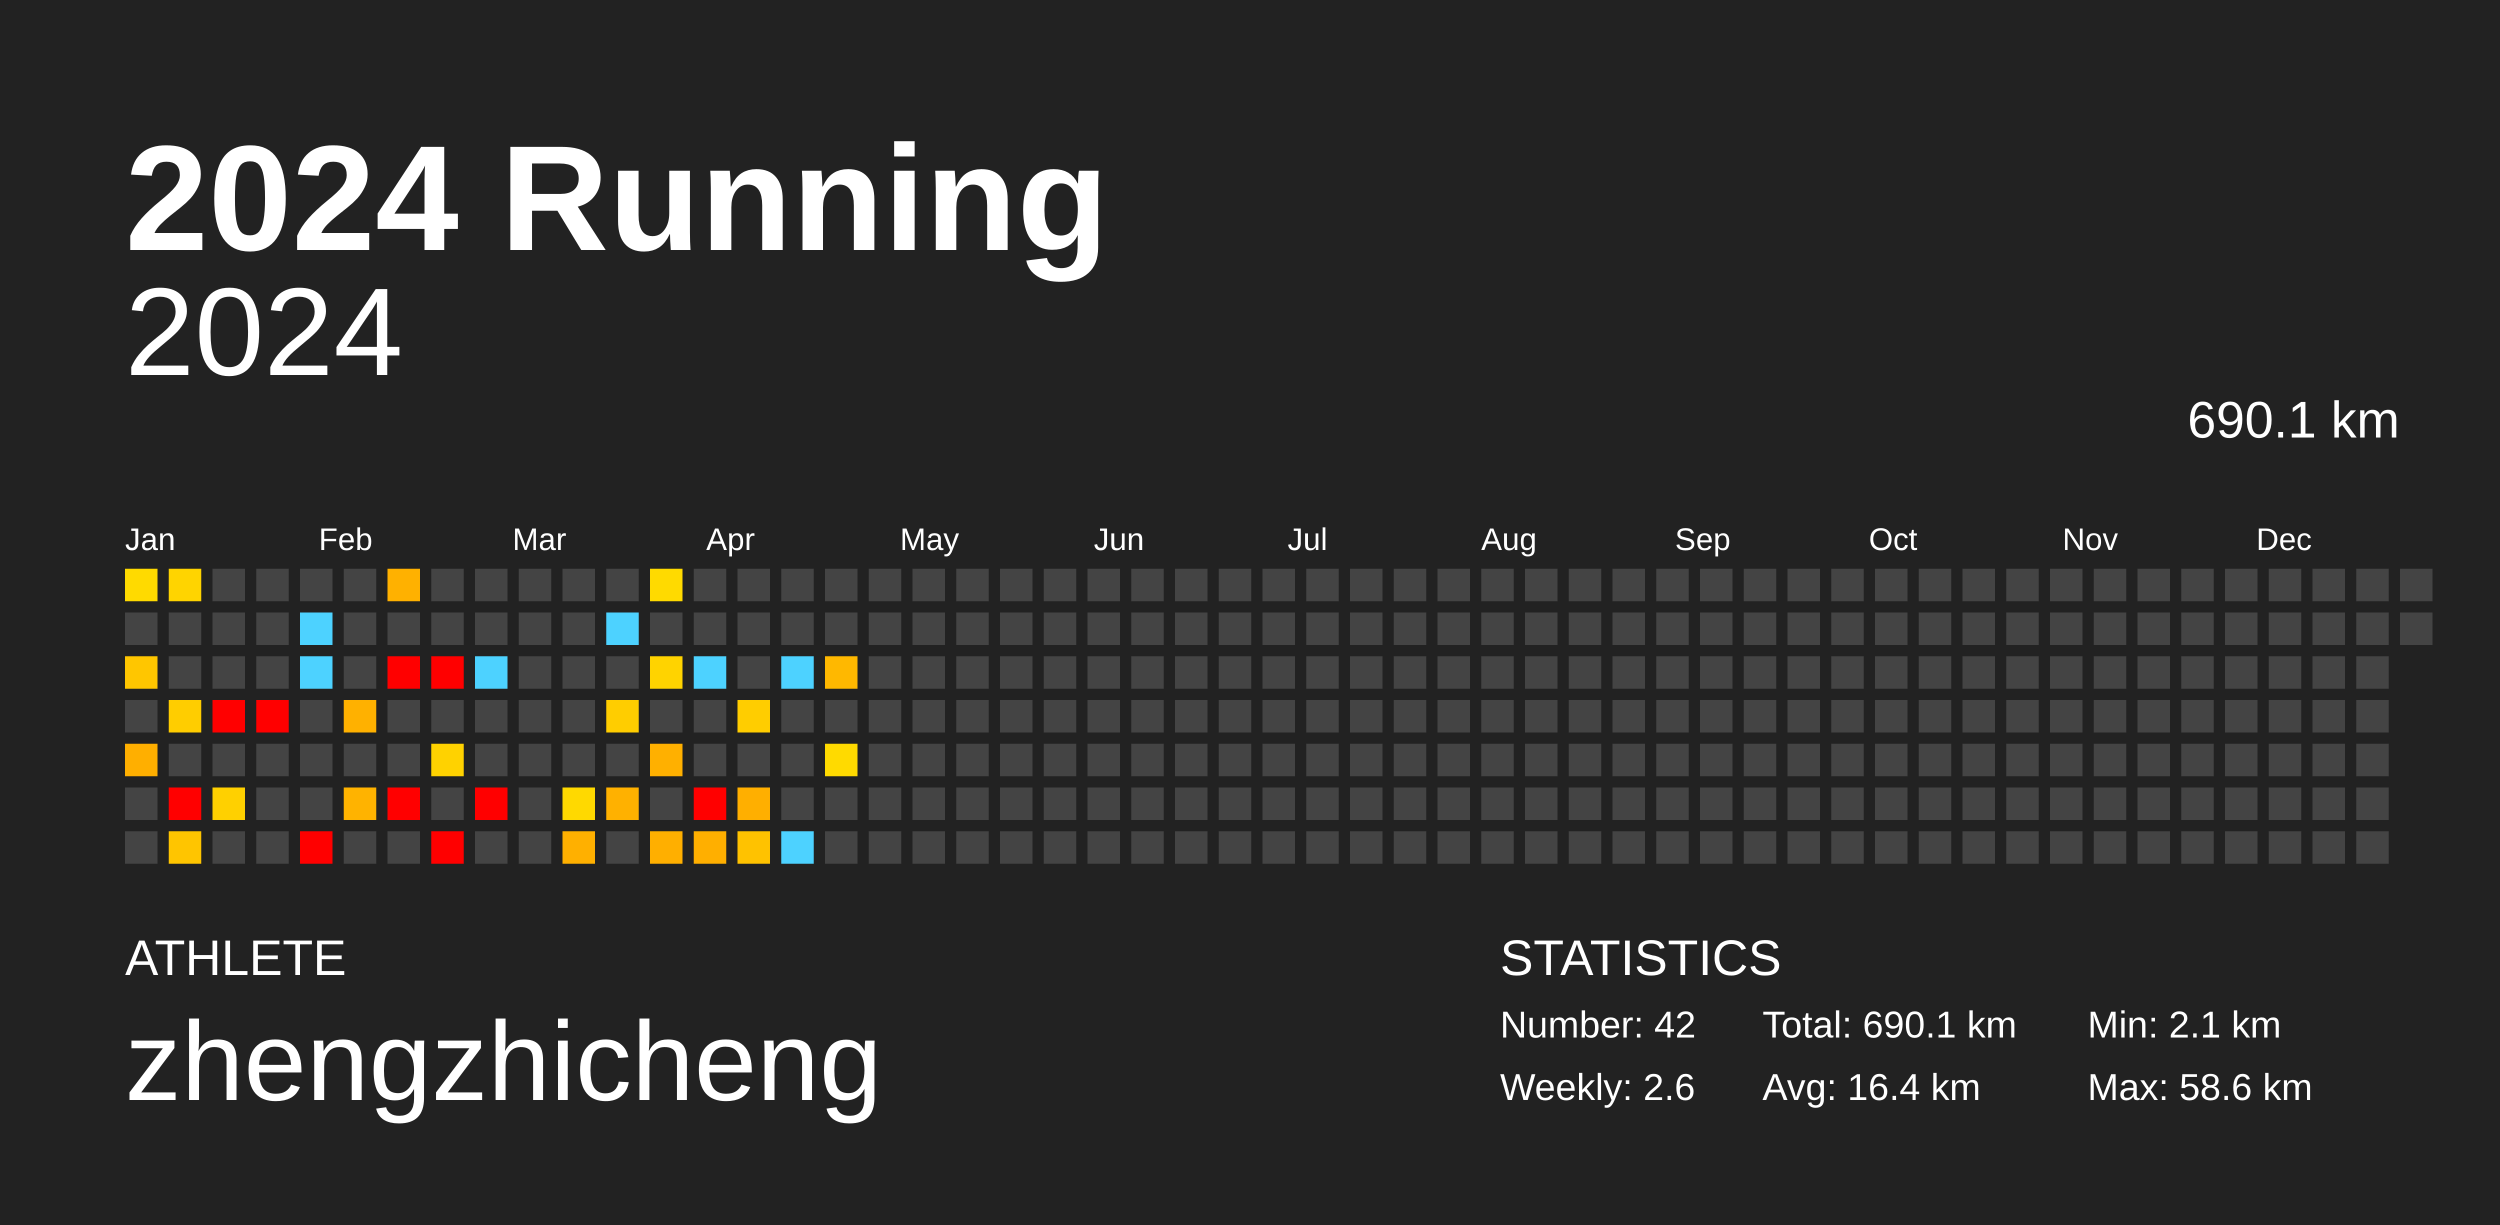
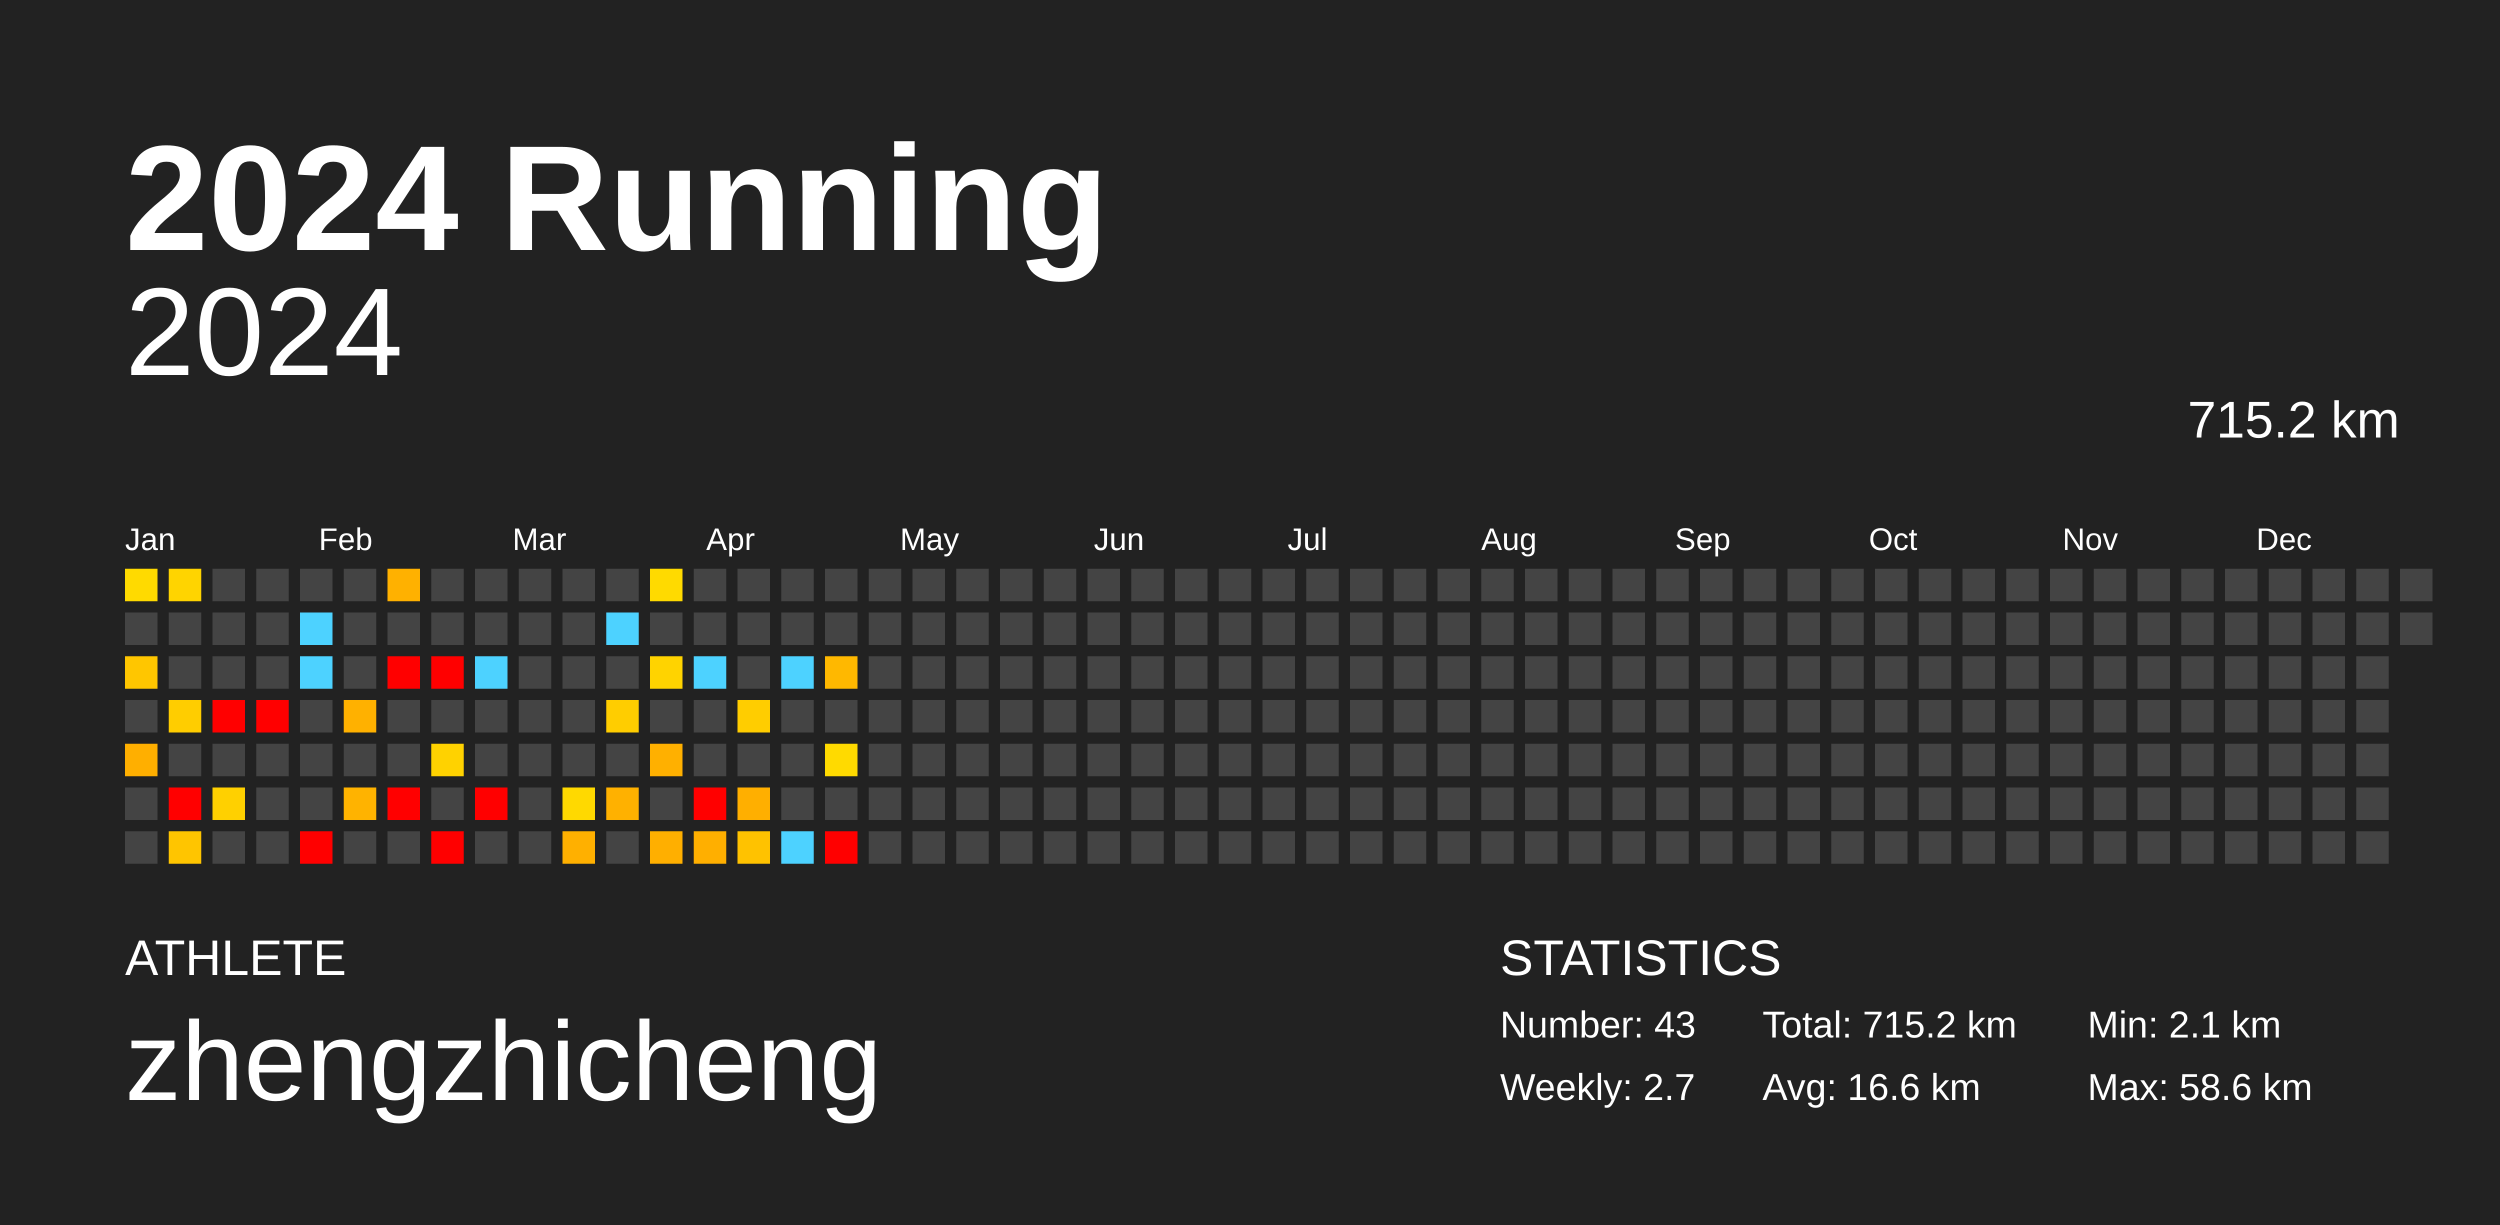
<svg xmlns="http://www.w3.org/2000/svg" baseProfile="full" height="98mm" version="1.1" viewBox="0,0,200,98" width="200mm">
  <defs />
  <rect fill="#222222" height="98" width="200" x="0" y="0" />
  <text fill="#FFFFFF" style="font-size:12px; font-family:Arial; font-weight:bold;" x="10" y="20">2024 Running</text>
  <text fill="#FFFFFF" style="font-size:4px; font-family:Arial" x="10" y="78">ATHLETE</text>
  <text fill="#FFFFFF" style="font-size:9px; font-family:Arial" x="10" y="88">zhengzhicheng</text>
  <text fill="#FFFFFF" style="font-size:4px; font-family:Arial" x="120" y="78">STATISTICS</text>
-   <text fill="#FFFFFF" style="font-size:3px; font-family:Arial" x="120" y="83">Number: 42</text>
-   <text fill="#FFFFFF" style="font-size:3px; font-family:Arial" x="120" y="88">Weekly: 2.6</text>
-   <text fill="#FFFFFF" style="font-size:3px; font-family:Arial" x="141" y="83">Total: 690.1 km</text>
-   <text fill="#FFFFFF" style="font-size:3px; font-family:Arial" x="141" y="88">Avg: 16.4 km</text>
+   <text fill="#FFFFFF" style="font-size:3px; font-family:Arial" x="120" y="83">Number: 43</text>
+   <text fill="#FFFFFF" style="font-size:3px; font-family:Arial" x="120" y="88">Weekly: 2.7</text>
+   <text fill="#FFFFFF" style="font-size:3px; font-family:Arial" x="141" y="83">Total: 715.2 km</text>
+   <text fill="#FFFFFF" style="font-size:3px; font-family:Arial" x="141" y="88">Avg: 16.6 km</text>
  <text fill="#FFFFFF" style="font-size:3px; font-family:Arial" x="167" y="83">Min: 2.1 km</text>
  <text fill="#FFFFFF" style="font-size:3px; font-family:Arial" x="167" y="88">Max: 58.6 km</text>
  <text alignment-baseline="hanging" fill="#FFFFFF" style="font-size:10.0px; font-family:Arial;" x="10" y="30">2024</text>
-   <text alignment-baseline="hanging" fill="#FFFFFF" style="font-size:4.125px; font-family:Arial;" x="175" y="35">690.1 km</text>
+   <text alignment-baseline="hanging" fill="#FFFFFF" style="font-size:4.125px; font-family:Arial;" x="175" y="35">715.2 km</text>
  <text fill="#FFFFFF" style="font-size:2.5px; font-family:Arial" x="10.0" y="44">Jan</text>
  <text fill="#FFFFFF" style="font-size:2.5px; font-family:Arial" x="25.5" y="44">Feb</text>
  <text fill="#FFFFFF" style="font-size:2.5px; font-family:Arial" x="41.0" y="44">Mar</text>
  <text fill="#FFFFFF" style="font-size:2.5px; font-family:Arial" x="56.5" y="44">Apr</text>
  <text fill="#FFFFFF" style="font-size:2.5px; font-family:Arial" x="72.0" y="44">May</text>
  <text fill="#FFFFFF" style="font-size:2.5px; font-family:Arial" x="87.5" y="44">Jun</text>
  <text fill="#FFFFFF" style="font-size:2.5px; font-family:Arial" x="103.0" y="44">Jul</text>
  <text fill="#FFFFFF" style="font-size:2.5px; font-family:Arial" x="118.5" y="44">Aug</text>
  <text fill="#FFFFFF" style="font-size:2.5px; font-family:Arial" x="134.0" y="44">Sep</text>
  <text fill="#FFFFFF" style="font-size:2.5px; font-family:Arial" x="149.5" y="44">Oct</text>
  <text fill="#FFFFFF" style="font-size:2.5px; font-family:Arial" x="165.0" y="44">Nov</text>
  <text fill="#FFFFFF" style="font-size:2.5px; font-family:Arial" x="180.5" y="44">Dec</text>
  <rect fill="#ffda00" height="2.6" width="2.6" x="10.0" y="45.5" />
  <rect fill="#444444" height="2.6" width="2.6" x="10.0" y="49.0" />
  <rect fill="#ffc600" height="2.6" width="2.6" x="10.0" y="52.5" />
  <rect fill="#444444" height="2.6" width="2.6" x="10.0" y="56.0" />
  <rect fill="#ffaf00" height="2.6" width="2.6" x="10.0" y="59.5" />
  <rect fill="#444444" height="2.6" width="2.6" x="10.0" y="63.0" />
  <rect fill="#444444" height="2.6" width="2.6" x="10.0" y="66.5" />
  <rect fill="#ffd400" height="2.6" width="2.6" x="13.5" y="45.5" />
  <rect fill="#444444" height="2.6" width="2.6" x="13.5" y="49.0" />
  <rect fill="#444444" height="2.6" width="2.6" x="13.5" y="52.5" />
  <rect fill="#ffcd00" height="2.6" width="2.6" x="13.5" y="56.0" />
  <rect fill="#444444" height="2.6" width="2.6" x="13.5" y="59.5" />
  <rect fill="red" height="2.6" width="2.6" x="13.5" y="63.0" />
  <rect fill="#ffc500" height="2.6" width="2.6" x="13.5" y="66.5" />
  <rect fill="#444444" height="2.6" width="2.6" x="17.0" y="45.5" />
  <rect fill="#444444" height="2.6" width="2.6" x="17.0" y="49.0" />
  <rect fill="#444444" height="2.6" width="2.6" x="17.0" y="52.5" />
  <rect fill="red" height="2.6" width="2.6" x="17.0" y="56.0" />
  <rect fill="#444444" height="2.6" width="2.6" x="17.0" y="59.5" />
  <rect fill="#ffd000" height="2.6" width="2.6" x="17.0" y="63.0" />
  <rect fill="#444444" height="2.6" width="2.6" x="17.0" y="66.5" />
  <rect fill="#444444" height="2.6" width="2.6" x="20.5" y="45.5" />
  <rect fill="#444444" height="2.6" width="2.6" x="20.5" y="49.0" />
  <rect fill="#444444" height="2.6" width="2.6" x="20.5" y="52.5" />
  <rect fill="red" height="2.6" width="2.6" x="20.5" y="56.0" />
  <rect fill="#444444" height="2.6" width="2.6" x="20.5" y="59.5" />
  <rect fill="#444444" height="2.6" width="2.6" x="20.5" y="63.0" />
  <rect fill="#444444" height="2.6" width="2.6" x="20.5" y="66.5" />
  <rect fill="#444444" height="2.6" width="2.6" x="24.0" y="45.5" />
  <rect fill="#4dd2ff" height="2.6" width="2.6" x="24.0" y="49.0" />
  <rect fill="#4dd2ff" height="2.6" width="2.6" x="24.0" y="52.5" />
  <rect fill="#444444" height="2.6" width="2.6" x="24.0" y="56.0" />
  <rect fill="#444444" height="2.6" width="2.6" x="24.0" y="59.5" />
  <rect fill="#444444" height="2.6" width="2.6" x="24.0" y="63.0" />
  <rect fill="red" height="2.6" width="2.6" x="24.0" y="66.5" />
  <rect fill="#444444" height="2.6" width="2.6" x="27.5" y="45.5" />
  <rect fill="#444444" height="2.6" width="2.6" x="27.5" y="49.0" />
  <rect fill="#444444" height="2.6" width="2.6" x="27.5" y="52.5" />
  <rect fill="#ffb100" height="2.6" width="2.6" x="27.5" y="56.0" />
  <rect fill="#444444" height="2.6" width="2.6" x="27.5" y="59.5" />
  <rect fill="#ffb300" height="2.6" width="2.6" x="27.5" y="63.0" />
  <rect fill="#444444" height="2.6" width="2.6" x="27.5" y="66.5" />
  <rect fill="#ffb100" height="2.6" width="2.6" x="31.0" y="45.5" />
  <rect fill="#444444" height="2.6" width="2.6" x="31.0" y="49.0" />
  <rect fill="red" height="2.6" width="2.6" x="31.0" y="52.5" />
  <rect fill="#444444" height="2.6" width="2.6" x="31.0" y="56.0" />
  <rect fill="#444444" height="2.6" width="2.6" x="31.0" y="59.5" />
  <rect fill="red" height="2.6" width="2.6" x="31.0" y="63.0" />
  <rect fill="#444444" height="2.6" width="2.6" x="31.0" y="66.5" />
  <rect fill="#444444" height="2.6" width="2.6" x="34.5" y="45.5" />
  <rect fill="#444444" height="2.6" width="2.6" x="34.5" y="49.0" />
  <rect fill="red" height="2.6" width="2.6" x="34.5" y="52.5" />
  <rect fill="#444444" height="2.6" width="2.6" x="34.5" y="56.0" />
  <rect fill="#ffd200" height="2.6" width="2.6" x="34.5" y="59.5" />
  <rect fill="#444444" height="2.6" width="2.6" x="34.5" y="63.0" />
  <rect fill="red" height="2.6" width="2.6" x="34.5" y="66.5" />
  <rect fill="#444444" height="2.6" width="2.6" x="38.0" y="45.5" />
  <rect fill="#444444" height="2.6" width="2.6" x="38.0" y="49.0" />
  <rect fill="#4dd2ff" height="2.6" width="2.6" x="38.0" y="52.5" />
  <rect fill="#444444" height="2.6" width="2.6" x="38.0" y="56.0" />
  <rect fill="#444444" height="2.6" width="2.6" x="38.0" y="59.5" />
  <rect fill="red" height="2.6" width="2.6" x="38.0" y="63.0" />
  <rect fill="#444444" height="2.6" width="2.6" x="38.0" y="66.5" />
  <rect fill="#444444" height="2.6" width="2.6" x="41.5" y="45.5" />
  <rect fill="#444444" height="2.6" width="2.6" x="41.5" y="49.0" />
  <rect fill="#444444" height="2.6" width="2.6" x="41.5" y="52.5" />
  <rect fill="#444444" height="2.6" width="2.6" x="41.5" y="56.0" />
  <rect fill="#444444" height="2.6" width="2.6" x="41.5" y="59.5" />
  <rect fill="#444444" height="2.6" width="2.6" x="41.5" y="63.0" />
  <rect fill="#444444" height="2.6" width="2.6" x="41.5" y="66.5" />
  <rect fill="#444444" height="2.6" width="2.6" x="45.0" y="45.5" />
  <rect fill="#444444" height="2.6" width="2.6" x="45.0" y="49.0" />
  <rect fill="#444444" height="2.6" width="2.6" x="45.0" y="52.5" />
  <rect fill="#444444" height="2.6" width="2.6" x="45.0" y="56.0" />
  <rect fill="#444444" height="2.6" width="2.6" x="45.0" y="59.5" />
  <rect fill="#ffd900" height="2.6" width="2.6" x="45.0" y="63.0" />
  <rect fill="#ffb000" height="2.6" width="2.6" x="45.0" y="66.5" />
  <rect fill="#444444" height="2.6" width="2.6" x="48.5" y="45.5" />
  <rect fill="#4dd2ff" height="2.6" width="2.6" x="48.5" y="49.0" />
  <rect fill="#444444" height="2.6" width="2.6" x="48.5" y="52.5" />
  <rect fill="#ffcd00" height="2.6" width="2.6" x="48.5" y="56.0" />
  <rect fill="#444444" height="2.6" width="2.6" x="48.5" y="59.5" />
  <rect fill="#ffb100" height="2.6" width="2.6" x="48.5" y="63.0" />
  <rect fill="#444444" height="2.6" width="2.6" x="48.5" y="66.5" />
  <rect fill="#ffda00" height="2.6" width="2.6" x="52.0" y="45.5" />
  <rect fill="#444444" height="2.6" width="2.6" x="52.0" y="49.0" />
  <rect fill="#ffd300" height="2.6" width="2.6" x="52.0" y="52.5" />
  <rect fill="#444444" height="2.6" width="2.6" x="52.0" y="56.0" />
  <rect fill="#ffb000" height="2.6" width="2.6" x="52.0" y="59.5" />
  <rect fill="#444444" height="2.6" width="2.6" x="52.0" y="63.0" />
  <rect fill="#ffaf00" height="2.6" width="2.6" x="52.0" y="66.5" />
  <rect fill="#444444" height="2.6" width="2.6" x="55.5" y="45.5" />
  <rect fill="#444444" height="2.6" width="2.6" x="55.5" y="49.0" />
  <rect fill="#4dd2ff" height="2.6" width="2.6" x="55.5" y="52.5" />
  <rect fill="#444444" height="2.6" width="2.6" x="55.5" y="56.0" />
  <rect fill="#444444" height="2.6" width="2.6" x="55.5" y="59.5" />
  <rect fill="red" height="2.6" width="2.6" x="55.5" y="63.0" />
  <rect fill="#ffaf00" height="2.6" width="2.6" x="55.5" y="66.5" />
  <rect fill="#444444" height="2.6" width="2.6" x="59.0" y="45.5" />
  <rect fill="#444444" height="2.6" width="2.6" x="59.0" y="49.0" />
  <rect fill="#444444" height="2.6" width="2.6" x="59.0" y="52.5" />
  <rect fill="#ffcd00" height="2.6" width="2.6" x="59.0" y="56.0" />
  <rect fill="#444444" height="2.6" width="2.6" x="59.0" y="59.5" />
  <rect fill="#ffaf00" height="2.6" width="2.6" x="59.0" y="63.0" />
  <rect fill="#ffc200" height="2.6" width="2.6" x="59.0" y="66.5" />
  <rect fill="#444444" height="2.6" width="2.6" x="62.5" y="45.5" />
  <rect fill="#444444" height="2.6" width="2.6" x="62.5" y="49.0" />
  <rect fill="#4dd2ff" height="2.6" width="2.6" x="62.5" y="52.5" />
  <rect fill="#444444" height="2.6" width="2.6" x="62.5" y="56.0" />
  <rect fill="#444444" height="2.6" width="2.6" x="62.5" y="59.5" />
  <rect fill="#444444" height="2.6" width="2.6" x="62.5" y="63.0" />
  <rect fill="#4dd2ff" height="2.6" width="2.6" x="62.5" y="66.5" />
  <rect fill="#444444" height="2.6" width="2.6" x="66.0" y="45.5" />
  <rect fill="#444444" height="2.6" width="2.6" x="66.0" y="49.0" />
  <rect fill="#ffb800" height="2.6" width="2.6" x="66.0" y="52.5" />
  <rect fill="#444444" height="2.6" width="2.6" x="66.0" y="56.0" />
  <rect fill="#ffda00" height="2.6" width="2.6" x="66.0" y="59.5" />
  <rect fill="#444444" height="2.6" width="2.6" x="66.0" y="63.0" />
-   <rect fill="#444444" height="2.6" width="2.6" x="66.0" y="66.5" />
+   <rect fill="red" height="2.6" width="2.6" x="66.0" y="66.5" />
  <rect fill="#444444" height="2.6" width="2.6" x="69.5" y="45.5" />
  <rect fill="#444444" height="2.6" width="2.6" x="69.5" y="49.0" />
  <rect fill="#444444" height="2.6" width="2.6" x="69.5" y="52.5" />
  <rect fill="#444444" height="2.6" width="2.6" x="69.5" y="56.0" />
  <rect fill="#444444" height="2.6" width="2.6" x="69.5" y="59.5" />
  <rect fill="#444444" height="2.6" width="2.6" x="69.5" y="63.0" />
  <rect fill="#444444" height="2.6" width="2.6" x="69.5" y="66.5" />
  <rect fill="#444444" height="2.6" width="2.6" x="73.0" y="45.5" />
  <rect fill="#444444" height="2.6" width="2.6" x="73.0" y="49.0" />
  <rect fill="#444444" height="2.6" width="2.6" x="73.0" y="52.5" />
  <rect fill="#444444" height="2.6" width="2.6" x="73.0" y="56.0" />
  <rect fill="#444444" height="2.6" width="2.6" x="73.0" y="59.5" />
  <rect fill="#444444" height="2.6" width="2.6" x="73.0" y="63.0" />
  <rect fill="#444444" height="2.6" width="2.6" x="73.0" y="66.5" />
  <rect fill="#444444" height="2.6" width="2.6" x="76.5" y="45.5" />
  <rect fill="#444444" height="2.6" width="2.6" x="76.5" y="49.0" />
  <rect fill="#444444" height="2.6" width="2.6" x="76.5" y="52.5" />
  <rect fill="#444444" height="2.6" width="2.6" x="76.5" y="56.0" />
  <rect fill="#444444" height="2.6" width="2.6" x="76.5" y="59.5" />
  <rect fill="#444444" height="2.6" width="2.6" x="76.5" y="63.0" />
  <rect fill="#444444" height="2.6" width="2.6" x="76.5" y="66.5" />
  <rect fill="#444444" height="2.6" width="2.6" x="80.0" y="45.5" />
  <rect fill="#444444" height="2.6" width="2.6" x="80.0" y="49.0" />
  <rect fill="#444444" height="2.6" width="2.6" x="80.0" y="52.5" />
  <rect fill="#444444" height="2.6" width="2.6" x="80.0" y="56.0" />
  <rect fill="#444444" height="2.6" width="2.6" x="80.0" y="59.5" />
  <rect fill="#444444" height="2.6" width="2.6" x="80.0" y="63.0" />
  <rect fill="#444444" height="2.6" width="2.6" x="80.0" y="66.5" />
  <rect fill="#444444" height="2.6" width="2.6" x="83.5" y="45.5" />
  <rect fill="#444444" height="2.6" width="2.6" x="83.5" y="49.0" />
  <rect fill="#444444" height="2.6" width="2.6" x="83.5" y="52.5" />
  <rect fill="#444444" height="2.6" width="2.6" x="83.5" y="56.0" />
  <rect fill="#444444" height="2.6" width="2.6" x="83.5" y="59.5" />
  <rect fill="#444444" height="2.6" width="2.6" x="83.5" y="63.0" />
  <rect fill="#444444" height="2.6" width="2.6" x="83.5" y="66.5" />
  <rect fill="#444444" height="2.6" width="2.6" x="87.0" y="45.5" />
  <rect fill="#444444" height="2.6" width="2.6" x="87.0" y="49.0" />
  <rect fill="#444444" height="2.6" width="2.6" x="87.0" y="52.5" />
  <rect fill="#444444" height="2.6" width="2.6" x="87.0" y="56.0" />
  <rect fill="#444444" height="2.6" width="2.6" x="87.0" y="59.5" />
  <rect fill="#444444" height="2.6" width="2.6" x="87.0" y="63.0" />
  <rect fill="#444444" height="2.6" width="2.6" x="87.0" y="66.5" />
  <rect fill="#444444" height="2.6" width="2.6" x="90.5" y="45.5" />
  <rect fill="#444444" height="2.6" width="2.6" x="90.5" y="49.0" />
  <rect fill="#444444" height="2.6" width="2.6" x="90.5" y="52.5" />
  <rect fill="#444444" height="2.6" width="2.6" x="90.5" y="56.0" />
  <rect fill="#444444" height="2.6" width="2.6" x="90.5" y="59.5" />
  <rect fill="#444444" height="2.6" width="2.6" x="90.5" y="63.0" />
  <rect fill="#444444" height="2.6" width="2.6" x="90.5" y="66.5" />
  <rect fill="#444444" height="2.6" width="2.6" x="94.0" y="45.5" />
  <rect fill="#444444" height="2.6" width="2.6" x="94.0" y="49.0" />
  <rect fill="#444444" height="2.6" width="2.6" x="94.0" y="52.5" />
  <rect fill="#444444" height="2.6" width="2.6" x="94.0" y="56.0" />
  <rect fill="#444444" height="2.6" width="2.6" x="94.0" y="59.5" />
  <rect fill="#444444" height="2.6" width="2.6" x="94.0" y="63.0" />
  <rect fill="#444444" height="2.6" width="2.6" x="94.0" y="66.5" />
  <rect fill="#444444" height="2.6" width="2.6" x="97.5" y="45.5" />
  <rect fill="#444444" height="2.6" width="2.6" x="97.5" y="49.0" />
  <rect fill="#444444" height="2.6" width="2.6" x="97.5" y="52.5" />
  <rect fill="#444444" height="2.6" width="2.6" x="97.5" y="56.0" />
  <rect fill="#444444" height="2.6" width="2.6" x="97.5" y="59.5" />
  <rect fill="#444444" height="2.6" width="2.6" x="97.5" y="63.0" />
  <rect fill="#444444" height="2.6" width="2.6" x="97.5" y="66.5" />
  <rect fill="#444444" height="2.6" width="2.6" x="101.0" y="45.5" />
  <rect fill="#444444" height="2.6" width="2.6" x="101.0" y="49.0" />
  <rect fill="#444444" height="2.6" width="2.6" x="101.0" y="52.5" />
  <rect fill="#444444" height="2.6" width="2.6" x="101.0" y="56.0" />
  <rect fill="#444444" height="2.6" width="2.6" x="101.0" y="59.5" />
  <rect fill="#444444" height="2.6" width="2.6" x="101.0" y="63.0" />
  <rect fill="#444444" height="2.6" width="2.6" x="101.0" y="66.5" />
  <rect fill="#444444" height="2.6" width="2.6" x="104.5" y="45.5" />
  <rect fill="#444444" height="2.6" width="2.6" x="104.5" y="49.0" />
  <rect fill="#444444" height="2.6" width="2.6" x="104.5" y="52.5" />
  <rect fill="#444444" height="2.6" width="2.6" x="104.5" y="56.0" />
  <rect fill="#444444" height="2.6" width="2.6" x="104.5" y="59.5" />
  <rect fill="#444444" height="2.6" width="2.6" x="104.5" y="63.0" />
  <rect fill="#444444" height="2.6" width="2.6" x="104.5" y="66.5" />
  <rect fill="#444444" height="2.6" width="2.6" x="108.0" y="45.5" />
  <rect fill="#444444" height="2.6" width="2.6" x="108.0" y="49.0" />
  <rect fill="#444444" height="2.6" width="2.6" x="108.0" y="52.5" />
  <rect fill="#444444" height="2.6" width="2.6" x="108.0" y="56.0" />
  <rect fill="#444444" height="2.6" width="2.6" x="108.0" y="59.5" />
  <rect fill="#444444" height="2.6" width="2.6" x="108.0" y="63.0" />
  <rect fill="#444444" height="2.6" width="2.6" x="108.0" y="66.5" />
  <rect fill="#444444" height="2.6" width="2.6" x="111.5" y="45.5" />
  <rect fill="#444444" height="2.6" width="2.6" x="111.5" y="49.0" />
  <rect fill="#444444" height="2.6" width="2.6" x="111.5" y="52.5" />
  <rect fill="#444444" height="2.6" width="2.6" x="111.5" y="56.0" />
  <rect fill="#444444" height="2.6" width="2.6" x="111.5" y="59.5" />
  <rect fill="#444444" height="2.6" width="2.6" x="111.5" y="63.0" />
  <rect fill="#444444" height="2.6" width="2.6" x="111.5" y="66.5" />
  <rect fill="#444444" height="2.6" width="2.6" x="115.0" y="45.5" />
  <rect fill="#444444" height="2.6" width="2.6" x="115.0" y="49.0" />
  <rect fill="#444444" height="2.6" width="2.6" x="115.0" y="52.5" />
  <rect fill="#444444" height="2.6" width="2.6" x="115.0" y="56.0" />
  <rect fill="#444444" height="2.6" width="2.6" x="115.0" y="59.5" />
  <rect fill="#444444" height="2.6" width="2.6" x="115.0" y="63.0" />
  <rect fill="#444444" height="2.6" width="2.6" x="115.0" y="66.5" />
  <rect fill="#444444" height="2.6" width="2.6" x="118.5" y="45.5" />
  <rect fill="#444444" height="2.6" width="2.6" x="118.5" y="49.0" />
  <rect fill="#444444" height="2.6" width="2.6" x="118.5" y="52.5" />
  <rect fill="#444444" height="2.6" width="2.6" x="118.5" y="56.0" />
  <rect fill="#444444" height="2.6" width="2.6" x="118.5" y="59.5" />
  <rect fill="#444444" height="2.6" width="2.6" x="118.5" y="63.0" />
  <rect fill="#444444" height="2.6" width="2.6" x="118.5" y="66.5" />
  <rect fill="#444444" height="2.6" width="2.6" x="122.0" y="45.5" />
  <rect fill="#444444" height="2.6" width="2.6" x="122.0" y="49.0" />
  <rect fill="#444444" height="2.6" width="2.6" x="122.0" y="52.5" />
  <rect fill="#444444" height="2.6" width="2.6" x="122.0" y="56.0" />
  <rect fill="#444444" height="2.6" width="2.6" x="122.0" y="59.5" />
  <rect fill="#444444" height="2.6" width="2.6" x="122.0" y="63.0" />
  <rect fill="#444444" height="2.6" width="2.6" x="122.0" y="66.5" />
  <rect fill="#444444" height="2.6" width="2.6" x="125.5" y="45.5" />
  <rect fill="#444444" height="2.6" width="2.6" x="125.5" y="49.0" />
  <rect fill="#444444" height="2.6" width="2.6" x="125.5" y="52.5" />
  <rect fill="#444444" height="2.6" width="2.6" x="125.5" y="56.0" />
  <rect fill="#444444" height="2.6" width="2.6" x="125.5" y="59.5" />
  <rect fill="#444444" height="2.6" width="2.6" x="125.5" y="63.0" />
  <rect fill="#444444" height="2.6" width="2.6" x="125.5" y="66.5" />
  <rect fill="#444444" height="2.6" width="2.6" x="129.0" y="45.5" />
  <rect fill="#444444" height="2.6" width="2.6" x="129.0" y="49.0" />
  <rect fill="#444444" height="2.6" width="2.6" x="129.0" y="52.5" />
  <rect fill="#444444" height="2.6" width="2.6" x="129.0" y="56.0" />
  <rect fill="#444444" height="2.6" width="2.6" x="129.0" y="59.5" />
  <rect fill="#444444" height="2.6" width="2.6" x="129.0" y="63.0" />
  <rect fill="#444444" height="2.6" width="2.6" x="129.0" y="66.5" />
  <rect fill="#444444" height="2.6" width="2.6" x="132.5" y="45.5" />
  <rect fill="#444444" height="2.6" width="2.6" x="132.5" y="49.0" />
  <rect fill="#444444" height="2.6" width="2.6" x="132.5" y="52.5" />
  <rect fill="#444444" height="2.6" width="2.6" x="132.5" y="56.0" />
  <rect fill="#444444" height="2.6" width="2.6" x="132.5" y="59.5" />
  <rect fill="#444444" height="2.6" width="2.6" x="132.5" y="63.0" />
  <rect fill="#444444" height="2.6" width="2.6" x="132.5" y="66.5" />
  <rect fill="#444444" height="2.6" width="2.6" x="136.0" y="45.5" />
  <rect fill="#444444" height="2.6" width="2.6" x="136.0" y="49.0" />
  <rect fill="#444444" height="2.6" width="2.6" x="136.0" y="52.5" />
  <rect fill="#444444" height="2.6" width="2.6" x="136.0" y="56.0" />
  <rect fill="#444444" height="2.6" width="2.6" x="136.0" y="59.5" />
  <rect fill="#444444" height="2.6" width="2.6" x="136.0" y="63.0" />
  <rect fill="#444444" height="2.6" width="2.6" x="136.0" y="66.5" />
  <rect fill="#444444" height="2.6" width="2.6" x="139.5" y="45.5" />
  <rect fill="#444444" height="2.6" width="2.6" x="139.5" y="49.0" />
  <rect fill="#444444" height="2.6" width="2.6" x="139.5" y="52.5" />
  <rect fill="#444444" height="2.6" width="2.6" x="139.5" y="56.0" />
  <rect fill="#444444" height="2.6" width="2.6" x="139.5" y="59.5" />
  <rect fill="#444444" height="2.6" width="2.6" x="139.5" y="63.0" />
  <rect fill="#444444" height="2.6" width="2.6" x="139.5" y="66.5" />
  <rect fill="#444444" height="2.6" width="2.6" x="143.0" y="45.5" />
  <rect fill="#444444" height="2.6" width="2.6" x="143.0" y="49.0" />
  <rect fill="#444444" height="2.6" width="2.6" x="143.0" y="52.5" />
  <rect fill="#444444" height="2.6" width="2.6" x="143.0" y="56.0" />
  <rect fill="#444444" height="2.6" width="2.6" x="143.0" y="59.5" />
  <rect fill="#444444" height="2.6" width="2.6" x="143.0" y="63.0" />
  <rect fill="#444444" height="2.6" width="2.6" x="143.0" y="66.5" />
  <rect fill="#444444" height="2.6" width="2.6" x="146.5" y="45.5" />
  <rect fill="#444444" height="2.6" width="2.6" x="146.5" y="49.0" />
  <rect fill="#444444" height="2.6" width="2.6" x="146.5" y="52.5" />
  <rect fill="#444444" height="2.6" width="2.6" x="146.5" y="56.0" />
  <rect fill="#444444" height="2.6" width="2.6" x="146.5" y="59.5" />
  <rect fill="#444444" height="2.6" width="2.6" x="146.5" y="63.0" />
  <rect fill="#444444" height="2.6" width="2.6" x="146.5" y="66.5" />
  <rect fill="#444444" height="2.6" width="2.6" x="150.0" y="45.5" />
  <rect fill="#444444" height="2.6" width="2.6" x="150.0" y="49.0" />
  <rect fill="#444444" height="2.6" width="2.6" x="150.0" y="52.5" />
  <rect fill="#444444" height="2.6" width="2.6" x="150.0" y="56.0" />
  <rect fill="#444444" height="2.6" width="2.6" x="150.0" y="59.5" />
  <rect fill="#444444" height="2.6" width="2.6" x="150.0" y="63.0" />
  <rect fill="#444444" height="2.6" width="2.6" x="150.0" y="66.5" />
  <rect fill="#444444" height="2.6" width="2.6" x="153.5" y="45.5" />
  <rect fill="#444444" height="2.6" width="2.6" x="153.5" y="49.0" />
  <rect fill="#444444" height="2.6" width="2.6" x="153.5" y="52.5" />
  <rect fill="#444444" height="2.6" width="2.6" x="153.5" y="56.0" />
  <rect fill="#444444" height="2.6" width="2.6" x="153.5" y="59.5" />
  <rect fill="#444444" height="2.6" width="2.6" x="153.5" y="63.0" />
  <rect fill="#444444" height="2.6" width="2.6" x="153.5" y="66.5" />
  <rect fill="#444444" height="2.6" width="2.6" x="157.0" y="45.5" />
  <rect fill="#444444" height="2.6" width="2.6" x="157.0" y="49.0" />
  <rect fill="#444444" height="2.6" width="2.6" x="157.0" y="52.5" />
  <rect fill="#444444" height="2.6" width="2.6" x="157.0" y="56.0" />
  <rect fill="#444444" height="2.6" width="2.6" x="157.0" y="59.5" />
  <rect fill="#444444" height="2.6" width="2.6" x="157.0" y="63.0" />
  <rect fill="#444444" height="2.6" width="2.6" x="157.0" y="66.5" />
  <rect fill="#444444" height="2.6" width="2.6" x="160.5" y="45.5" />
  <rect fill="#444444" height="2.6" width="2.6" x="160.5" y="49.0" />
  <rect fill="#444444" height="2.6" width="2.6" x="160.5" y="52.5" />
  <rect fill="#444444" height="2.6" width="2.6" x="160.5" y="56.0" />
  <rect fill="#444444" height="2.6" width="2.6" x="160.5" y="59.5" />
  <rect fill="#444444" height="2.6" width="2.6" x="160.5" y="63.0" />
  <rect fill="#444444" height="2.6" width="2.6" x="160.5" y="66.5" />
  <rect fill="#444444" height="2.6" width="2.6" x="164.0" y="45.5" />
  <rect fill="#444444" height="2.6" width="2.6" x="164.0" y="49.0" />
  <rect fill="#444444" height="2.6" width="2.6" x="164.0" y="52.5" />
  <rect fill="#444444" height="2.6" width="2.6" x="164.0" y="56.0" />
  <rect fill="#444444" height="2.6" width="2.6" x="164.0" y="59.5" />
  <rect fill="#444444" height="2.6" width="2.6" x="164.0" y="63.0" />
  <rect fill="#444444" height="2.6" width="2.6" x="164.0" y="66.5" />
  <rect fill="#444444" height="2.6" width="2.6" x="167.5" y="45.5" />
  <rect fill="#444444" height="2.6" width="2.6" x="167.5" y="49.0" />
  <rect fill="#444444" height="2.6" width="2.6" x="167.5" y="52.5" />
  <rect fill="#444444" height="2.6" width="2.6" x="167.5" y="56.0" />
  <rect fill="#444444" height="2.6" width="2.6" x="167.5" y="59.5" />
  <rect fill="#444444" height="2.6" width="2.6" x="167.5" y="63.0" />
  <rect fill="#444444" height="2.6" width="2.6" x="167.5" y="66.5" />
  <rect fill="#444444" height="2.6" width="2.6" x="171.0" y="45.5" />
  <rect fill="#444444" height="2.6" width="2.6" x="171.0" y="49.0" />
  <rect fill="#444444" height="2.6" width="2.6" x="171.0" y="52.5" />
  <rect fill="#444444" height="2.6" width="2.6" x="171.0" y="56.0" />
  <rect fill="#444444" height="2.6" width="2.6" x="171.0" y="59.5" />
  <rect fill="#444444" height="2.6" width="2.6" x="171.0" y="63.0" />
  <rect fill="#444444" height="2.6" width="2.6" x="171.0" y="66.5" />
  <rect fill="#444444" height="2.6" width="2.6" x="174.5" y="45.5" />
  <rect fill="#444444" height="2.6" width="2.6" x="174.5" y="49.0" />
  <rect fill="#444444" height="2.6" width="2.6" x="174.5" y="52.5" />
  <rect fill="#444444" height="2.6" width="2.6" x="174.5" y="56.0" />
  <rect fill="#444444" height="2.6" width="2.6" x="174.5" y="59.5" />
  <rect fill="#444444" height="2.6" width="2.6" x="174.5" y="63.0" />
  <rect fill="#444444" height="2.6" width="2.6" x="174.5" y="66.5" />
  <rect fill="#444444" height="2.6" width="2.6" x="178.0" y="45.5" />
  <rect fill="#444444" height="2.6" width="2.6" x="178.0" y="49.0" />
  <rect fill="#444444" height="2.6" width="2.6" x="178.0" y="52.5" />
  <rect fill="#444444" height="2.6" width="2.6" x="178.0" y="56.0" />
  <rect fill="#444444" height="2.6" width="2.6" x="178.0" y="59.5" />
  <rect fill="#444444" height="2.6" width="2.6" x="178.0" y="63.0" />
  <rect fill="#444444" height="2.6" width="2.6" x="178.0" y="66.5" />
  <rect fill="#444444" height="2.6" width="2.6" x="181.5" y="45.5" />
  <rect fill="#444444" height="2.6" width="2.6" x="181.5" y="49.0" />
  <rect fill="#444444" height="2.6" width="2.6" x="181.5" y="52.5" />
  <rect fill="#444444" height="2.6" width="2.6" x="181.5" y="56.0" />
  <rect fill="#444444" height="2.6" width="2.6" x="181.5" y="59.5" />
  <rect fill="#444444" height="2.6" width="2.6" x="181.5" y="63.0" />
  <rect fill="#444444" height="2.6" width="2.6" x="181.5" y="66.5" />
  <rect fill="#444444" height="2.6" width="2.6" x="185.0" y="45.5" />
  <rect fill="#444444" height="2.6" width="2.6" x="185.0" y="49.0" />
  <rect fill="#444444" height="2.6" width="2.6" x="185.0" y="52.5" />
  <rect fill="#444444" height="2.6" width="2.6" x="185.0" y="56.0" />
  <rect fill="#444444" height="2.6" width="2.6" x="185.0" y="59.5" />
  <rect fill="#444444" height="2.6" width="2.6" x="185.0" y="63.0" />
  <rect fill="#444444" height="2.6" width="2.6" x="185.0" y="66.5" />
  <rect fill="#444444" height="2.6" width="2.6" x="188.5" y="45.5" />
  <rect fill="#444444" height="2.6" width="2.6" x="188.5" y="49.0" />
  <rect fill="#444444" height="2.6" width="2.6" x="188.5" y="52.5" />
  <rect fill="#444444" height="2.6" width="2.6" x="188.5" y="56.0" />
  <rect fill="#444444" height="2.6" width="2.6" x="188.5" y="59.5" />
  <rect fill="#444444" height="2.6" width="2.6" x="188.5" y="63.0" />
  <rect fill="#444444" height="2.6" width="2.6" x="188.5" y="66.5" />
  <rect fill="#444444" height="2.6" width="2.6" x="192.0" y="45.5" />
  <rect fill="#444444" height="2.6" width="2.6" x="192.0" y="49.0" />
</svg>
